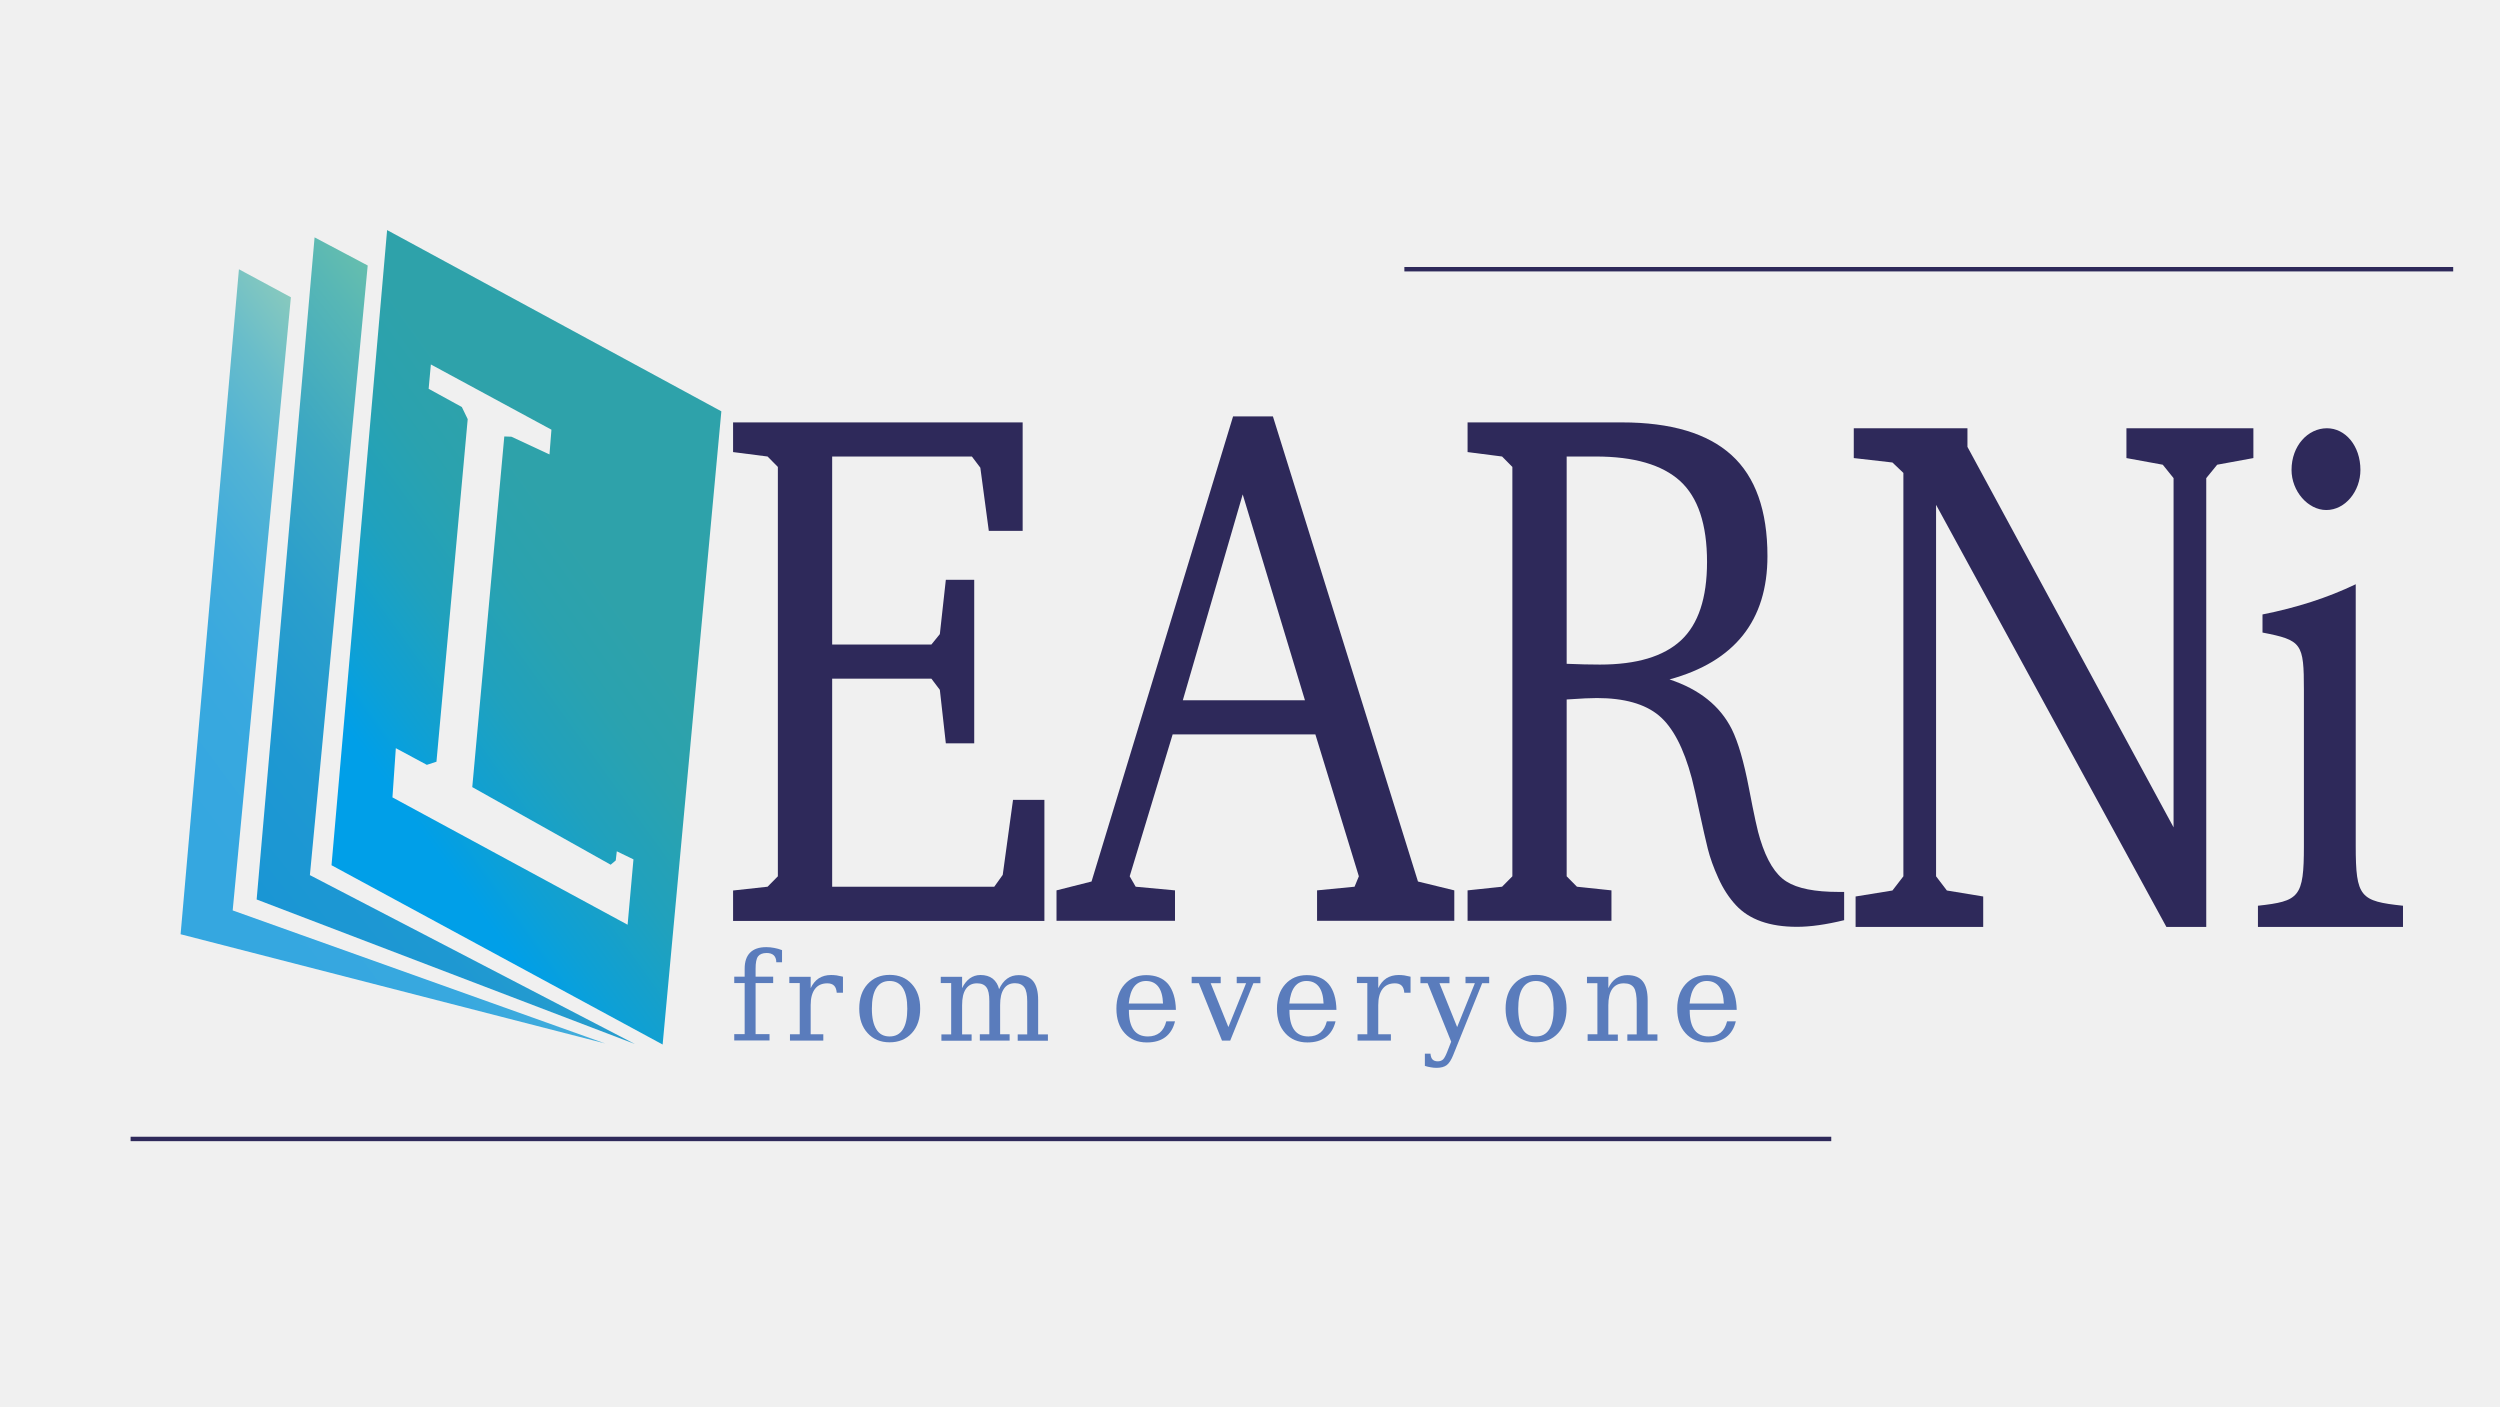
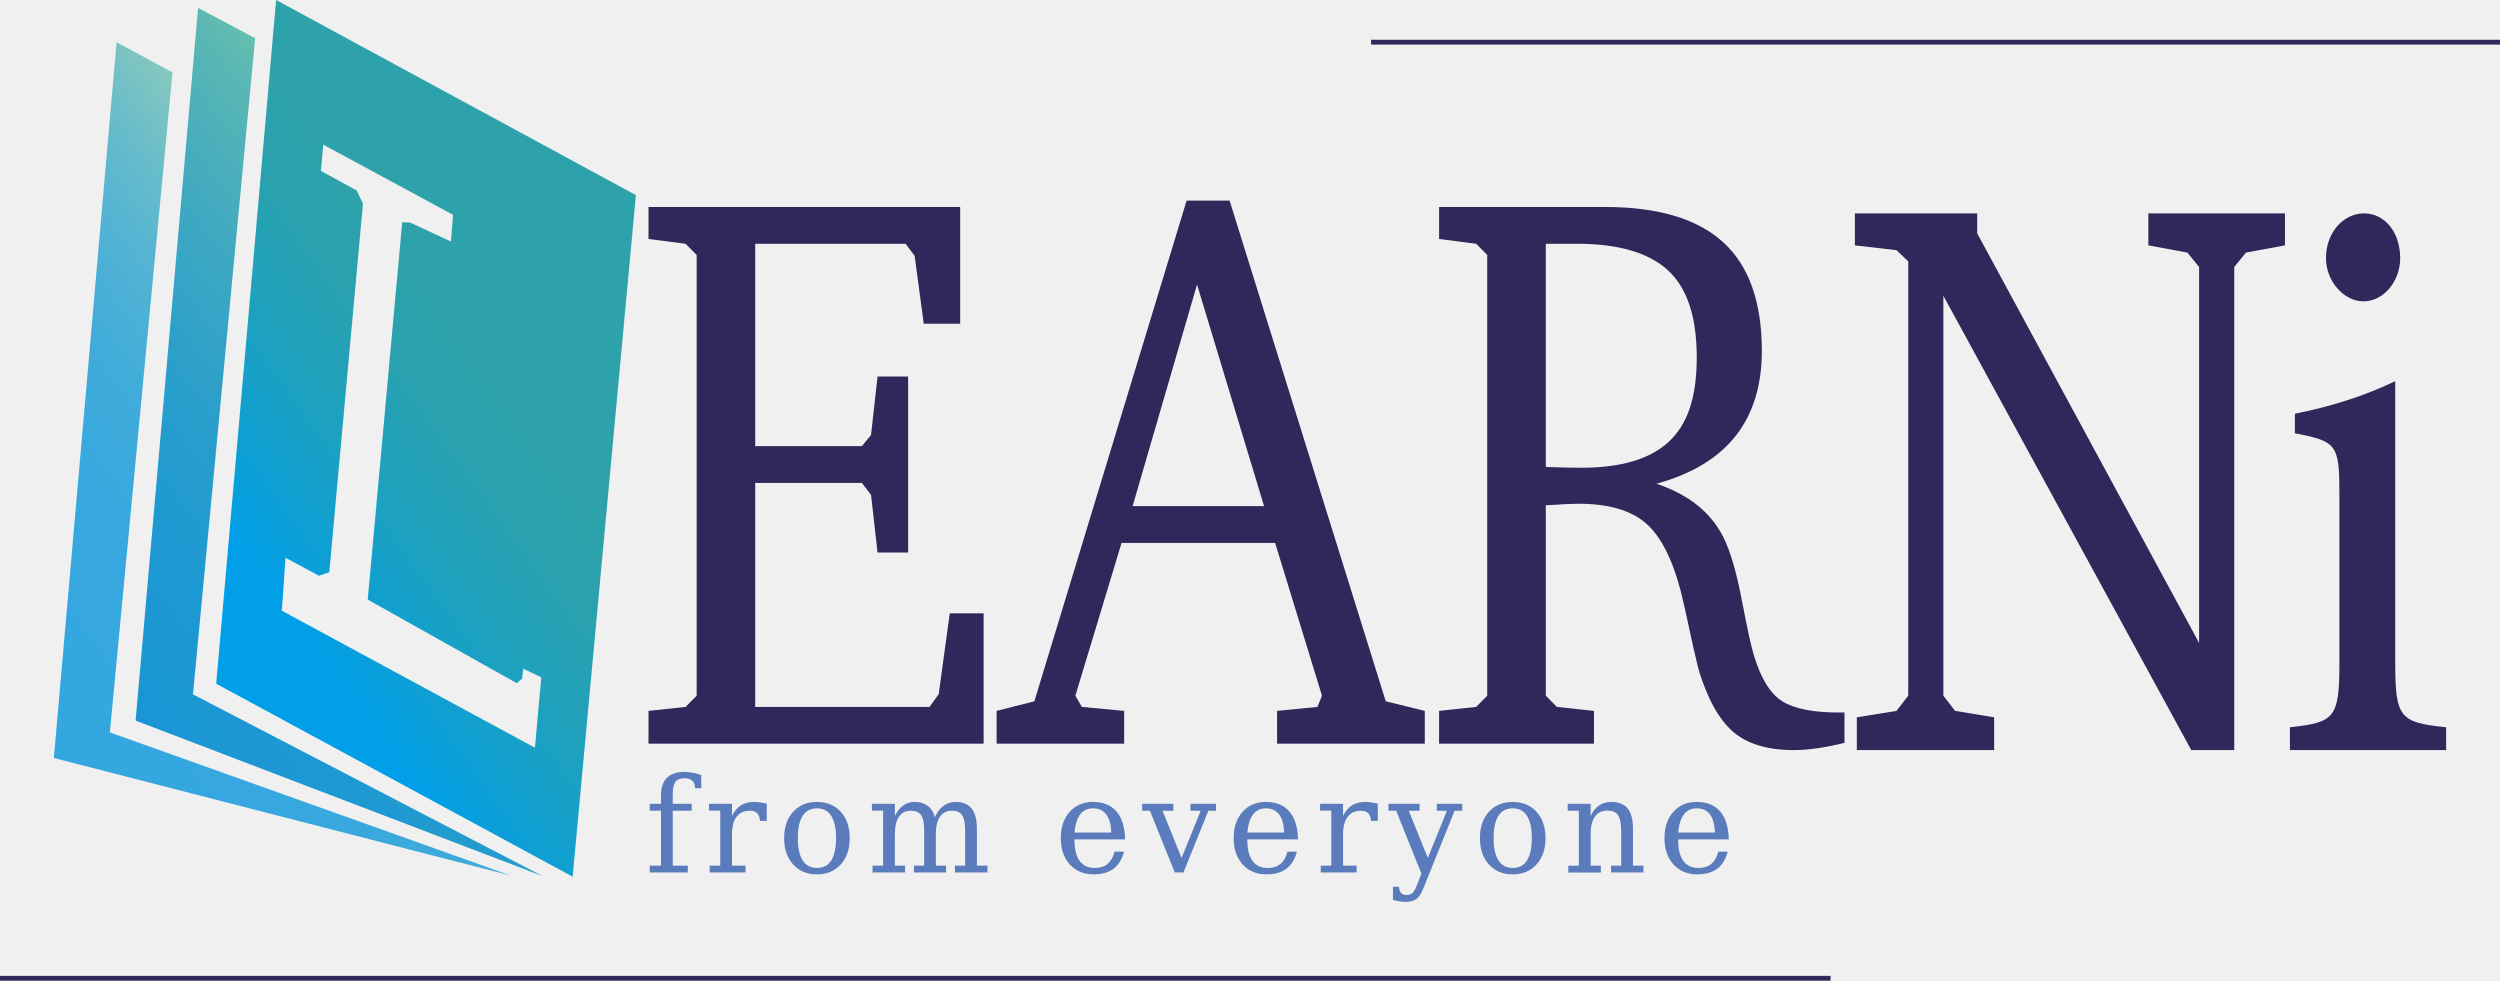
- <svg xmlns="http://www.w3.org/2000/svg" version="1.1" id="レイヤー_1" x="0px" y="0px" viewBox="0 0 1920 1080" style="enable-background:new 0 0 1920 1080;" xml:space="preserve">
-   <style type="text/css">
- 	.st0{fill:#54BFDC;}
- 	.st1{fill:#2E295A;}
- 	.st2{fill:url(#SVGID_1_);}
- 	.st3{fill:url(#SVGID_00000140733832141995544450000014006344285259961261_);}
- 	.st4{fill:url(#SVGID_00000178906731231531880650000006461871190037016963_);}
- 	.st5{fill:#5A7CBC;}
- 	.st6{fill:#FFFFFF;stroke:#231815;stroke-width:0.25;stroke-miterlimit:10;}
- </style>
-   <g>
-     <path class="st0" d="M518.1,781.6" />
-     <path class="st1" d="M840.1,321" />
-     <g>
-       <linearGradient id="SVGID_1_" gradientUnits="userSpaceOnUse" x1="167.165" y1="637.657" x2="420.699" y2="449.468" gradientTransform="matrix(1.0328 1.740759e-02 -1.674180e-02 0.9933 -16.2937 -9.2551)">
-         <stop offset="0" style="stop-color:#35A7E0" />
-         <stop offset="0.252" style="stop-color:#38A8DF" />
-         <stop offset="0.445" style="stop-color:#42ACDB" />
-         <stop offset="0.619" style="stop-color:#52B3D4" />
-         <stop offset="0.781" style="stop-color:#69BDCA" />
-         <stop offset="0.934" style="stop-color:#87C9BE" />
-         <stop offset="1" style="stop-color:#96CFB8" />
-       </linearGradient>
-       <polygon class="st2" points="223.4,228.3 183.5,206.8 138.7,717.5 464.8,801.4 178.7,699.2   " />
-       <linearGradient id="SVGID_00000157280671656918604160000002654816123442461322_" gradientUnits="userSpaceOnUse" x1="180.471" y1="652.795" x2="477.219" y2="419.092" gradientTransform="matrix(1.0328 1.740759e-02 -1.674180e-02 0.9933 -16.2937 -9.2551)">
-         <stop offset="4.208954e-07" style="stop-color:#1A96D4" />
-         <stop offset="0.225" style="stop-color:#1E98D2" />
-         <stop offset="0.445" style="stop-color:#2A9ECC" />
-         <stop offset="0.661" style="stop-color:#3DA8C2" />
-         <stop offset="0.875" style="stop-color:#58B7B5" />
-         <stop offset="1" style="stop-color:#6CC1AB" />
-       </linearGradient>
-       <polygon style="fill:url(#SVGID_00000157280671656918604160000002654816123442461322_);" points="282.4,203.9 241.6,182.3     197.1,690.8 487.6,801.8 238,672.1   " />
+ <svg xmlns="http://www.w3.org/2000/svg" viewBox="0 0 3796.43 1489.24">
+   <defs>
+     <style>.g{fill:#5a7cbc;}.h{fill:url(#f);}.i{fill:url(#d);}.j{fill:url(#e);}.k{fill:#2e295a;}</style>
+     <linearGradient id="d" x1="151.65" y1="986.69" x2="691.27" y2="586.15" gradientTransform="translate(-43.55 -24.17) rotate(.97) scale(1.03 .99)" gradientUnits="userSpaceOnUse">
+       <stop offset="0" stop-color="#35a7e0" />
+       <stop offset=".25" stop-color="#38a8de" />
+       <stop offset=".45" stop-color="#41acda" />
+       <stop offset=".62" stop-color="#52b3d3" />
+       <stop offset=".78" stop-color="#69bcca" />
+       <stop offset=".93" stop-color="#86c8be" />
+       <stop offset="1" stop-color="#96cfb8" />
+     </linearGradient>
+     <linearGradient id="e" x1="179.97" y1="1018.9" x2="811.57" y2="521.49" gradientTransform="translate(-43.55 -24.17) rotate(.97) scale(1.03 .99)" gradientUnits="userSpaceOnUse">
+       <stop offset="0" stop-color="#1a96d4" />
+       <stop offset=".23" stop-color="#1d98d2" />
+       <stop offset=".44" stop-color="#299ecc" />
+       <stop offset=".66" stop-color="#3da8c2" />
+       <stop offset=".88" stop-color="#58b6b4" />
+       <stop offset="1" stop-color="#6cc1ab" />
+     </linearGradient>
+     <linearGradient id="f" x1="419.41" y1="868.26" x2="956.53" y2="481.49" gradientTransform="translate(-43.55 -24.17) rotate(.97) scale(1.03 .99)" gradientUnits="userSpaceOnUse">
+       <stop offset="0" stop-color="#009fe8" />
+       <stop offset=".13" stop-color="#0d9fd5" />
+       <stop offset=".35" stop-color="#1fa1bd" />
+       <stop offset=".55" stop-color="#2aa1ae" />
+       <stop offset=".71" stop-color="#2ea2aa" />
+     </linearGradient>
+   </defs>
+   <g id="a" />
+   <g id="b">
+     <g id="c">
      <g>
-         <linearGradient id="SVGID_00000160880381209487238960000017971212956531827870_" gradientUnits="userSpaceOnUse" x1="292.969" y1="582.016" x2="545.324" y2="400.295" gradientTransform="matrix(1.0328 1.740759e-02 -1.674180e-02 0.9933 -16.2937 -9.2551)">
-           <stop offset="2.770450e-07" style="stop-color:#009FE8" />
-           <stop offset="0.133" style="stop-color:#0EA0D5" />
-           <stop offset="0.347" style="stop-color:#20A1BD" />
-           <stop offset="0.545" style="stop-color:#2AA2AF" />
-           <stop offset="0.712" style="stop-color:#2EA2AA" />
-         </linearGradient>
-         <path style="fill:url(#SVGID_00000160880381209487238960000017971212956531827870_);" d="M297.3,176.7l-42.7,487.8l254.3,137.7     L554,315.9L297.3,176.7z M482,710.2l-180.6-97.8l2.6-37.8l23.8,12.8l7.4-2.4l24-263.1l-4.5-9.3l-25.5-14l1.7-18.7l92.6,50.1     l-1.5,19l-29.2-13.6l-5.5-0.2l-24.6,269.3L469,664.1l3.9-3.3l0.8-7l12.8,6.2L482,710.2z" />
+         <polygon class="i" points="261.98 109.96 177.05 64.06 81.79 1151.06 775.85 1329.73 166.83 1112.17 261.98 109.96" />
+         <polygon class="j" points="387.46 58 300.81 12 205.93 1094.28 824.29 1330.55 293.03 1054.44 387.46 58" />
+         <path class="h" d="M419.29,0l-90.96,1038.29,541.28,293.02,96.03-1035L419.29,0Zm393.1,1135.5l-384.4-208.09,5.58-80.38,50.69,27.24,15.78-5.2,51.17-559.94-9.57-19.87-54.37-29.75,3.64-39.84,197.09,106.59-3.27,40.46-62.15-28.85-11.78-.46-52.38,573.12,226.31,126.92,8.21-7.07,1.72-14.95,27.27,13.21-9.54,106.86Z" />
      </g>
-     </g>
-     <polygon class="st1" points="770.1,671.9 763.6,681 639.1,681 639.1,521.2 715.3,521.2 721.8,529.8 726.4,570.9 748.2,570.9    748.2,445.3 726.4,445.3 721.8,487 715.3,495 639.1,495 639.1,350.6 746.4,350.6 752.9,359.2 759.4,407.7 785.4,407.7 785.4,324.4    563,324.4 563,347.2 589.5,350.6 597.4,358.6 597.4,673 589.5,681 563,683.9 563,707.3 802.1,707.3 802.1,614.3 778,614.3  " />
-     <path class="st1" d="M977.6,319.8h-30.6L838.3,677l-26.9,6.8v23.4h91v-23.4l-30.2-2.8l-4.6-8l33-109h109.6l33.4,109l-3.3,8   l-28.8,2.8v23.4h105.4v-23.4L1089,677L977.6,319.8z M908.4,537.8l46-158.1l47.8,158.1H908.4z" />
-     <path class="st1" d="M1372,677c-8.5-5.3-15.2-16.2-20.2-32.5c-1.9-5.7-4.7-18.7-8.6-39.1c-3.9-20.4-8.3-35.5-13.2-45.4   c-9-17.9-24.9-30.6-47.8-38.2c50.1-13.7,75.2-45.3,75.2-94.7c0-35-9.2-60.9-27.6-77.6c-18.4-16.7-46.5-25.1-84.3-25.1h-118.4v22.8   l26.5,3.4l7.9,8V673l-7.9,8l-26.5,2.8v23.4h110.5v-23.4l-26.5-2.8l-7.9-8V537.2c11.1-0.8,18.9-1.1,23.2-1.1   c21,0,36.9,4.5,47.6,13.4c10.7,8.9,19.1,25,25.3,48.2c1.5,6.1,3.6,14.9,6,26.5c2.5,11.6,4.6,20.8,6.3,27.7   c1.7,6.8,4.4,14.4,8.1,22.5c3.7,8.2,8.2,15.1,13.5,20.8c10.2,11,25.8,16.6,46.9,16.6c10.2,0,22.3-1.7,36.2-5.1V685h-4.2   C1393.9,685,1380.5,682.4,1372,677z M1228.7,510.4c-7.4,0-15.9-0.2-25.5-0.6V350.6h22.3c29.4,0,51,6.3,64.8,18.8   c13.8,12.6,20.7,33.3,20.7,62.2c0,27.8-6.7,47.8-20,60.2C1277.6,504.2,1256.9,510.4,1228.7,510.4z" />
-     <polygon class="st1" points="1633.1,351.8 1661,356.9 1669.3,367.2 1669.3,635.4 1511,343.2 1511,328.9 1423.7,328.9 1423.7,351.8    1453.4,355.2 1461.8,363.2 1461.8,673 1453.4,683.9 1425.1,688.5 1425.1,711.9 1523.1,711.9 1523.1,688.5 1495.2,683.9 1486.9,673    1486.9,387.7 1663.8,711.9 1694.4,711.9 1694.4,367.2 1702.8,356.9 1730.6,351.8 1730.6,328.9 1633.1,328.9  " />
-     <g>
-       <path class="st5" d="M600.6,739h-4.4c0-2.3-0.7-4.1-1.9-5.3c-1.3-1.2-3.1-1.8-5.5-1.8c-3.1,0-5.3,0.9-6.6,2.6    c-1.3,1.7-1.9,4.8-1.9,9.3v6.3h13.5v4.9h-13.5v39.2H591v4.9h-27.1v-4.9h8v-39.2h-8v-4.9h8V744c0-5.5,1.4-9.6,4.2-12.4    c2.8-2.8,6.9-4.2,12.4-4.2c2,0,4.1,0.2,6.1,0.6c2,0.4,4.1,0.9,6,1.7V739z" />
-       <path class="st5" d="M647.4,750.1v12.3h-4.8c-0.2-2.4-0.8-4.2-2-5.4c-1.2-1.2-2.9-1.8-5.2-1.8c-4.1,0-7.3,1.4-9.5,4.3    c-2.2,2.9-3.3,7-3.3,12.4v22.4h9.7v4.9h-25.6v-4.9h7.5V755h-8v-4.8h16.4v8.7c1.6-3.4,3.7-5.9,6.3-7.6c2.6-1.6,5.7-2.5,9.4-2.5    c1.3,0,2.8,0.1,4.3,0.3C644.1,749.4,645.7,749.7,647.4,750.1z" />
-       <path class="st5" d="M683.2,800.5c-7,0-12.7-2.4-16.9-7.1c-4.3-4.7-6.4-11-6.4-18.8c0-7.8,2.1-14.1,6.4-18.8    c4.3-4.7,9.9-7.1,17-7.1c7.1,0,12.8,2.4,17,7.1c4.3,4.7,6.4,11,6.4,18.8c0,7.8-2.1,14.1-6.4,18.8    C695.9,798.2,690.2,800.5,683.2,800.5z M683.2,796c4.5,0,7.9-1.8,10.2-5.4c2.3-3.6,3.4-8.9,3.4-15.9c0-7-1.1-12.3-3.4-15.9    c-2.3-3.6-5.7-5.4-10.2-5.4c-4.5,0-7.9,1.8-10.2,5.4c-2.3,3.6-3.4,8.9-3.4,15.9c0,7,1.2,12.3,3.5,15.9    C675.3,794.2,678.7,796,683.2,796z" />
-       <path class="st5" d="M767.3,759.7c1.6-3.6,3.7-6.3,6.2-8.1c2.5-1.8,5.4-2.7,8.8-2.7c5.1,0,8.8,1.6,11.3,4.8    c2.5,3.2,3.7,8,3.7,14.4v26.3h7.5v4.9h-23.2v-4.9h7.3V769c0-5-0.7-8.6-2.2-10.7c-1.5-2.1-3.9-3.2-7.2-3.2c-3.7,0-6.6,1.4-8.5,4.3    c-2,2.9-2.9,7-2.9,12.5v22.4h7.3v4.9h-22.9v-4.9h7.3v-25.6c0-4.9-0.7-8.4-2.2-10.4c-1.5-2.1-3.9-3.1-7.3-3.1    c-3.7,0-6.5,1.4-8.5,4.3c-2,2.9-2.9,7-2.9,12.5v22.4h7.3v4.9h-23.2v-4.9h7.5V755h-8v-4.8h16.4v8.7c1.5-3.3,3.5-5.7,5.9-7.5    c2.4-1.7,5.1-2.6,8.2-2.6c3.7,0,6.9,0.9,9.4,2.8C764.8,753.6,766.5,756.2,767.3,759.7z" />
-       <path class="st5" d="M903.1,775.6h-36.1v0.4c0,6.6,1.2,11.6,3.7,15c2.5,3.4,6.1,5,10.9,5c3.7,0,6.7-1,9.1-2.9c2.4-2,4-4.8,5-8.7    h6.7c-1.3,5.4-3.8,9.4-7.4,12.1c-3.6,2.7-8.3,4.1-14.2,4.1c-7.1,0-12.8-2.4-17-7.1c-4.3-4.7-6.4-11-6.4-18.8    c0-7.7,2.1-14,6.3-18.7c4.2-4.7,9.7-7.1,16.6-7.1c7.3,0,12.9,2.3,16.8,6.8C900.8,760.3,902.9,766.9,903.1,775.6z M893.2,770.7    c-0.2-5.7-1.4-10-3.6-12.9c-2.2-2.9-5.4-4.4-9.5-4.4c-3.8,0-6.9,1.5-9.1,4.4c-2.2,2.9-3.6,7.2-4.1,12.9H893.2z" />
-       <path class="st5" d="M938.5,799.2l-17.8-44.1h-5.5v-4.9h22.3v4.9h-7.7l13.6,33.7l13.6-33.7h-7.2v-4.9h18.2v4.9h-5.4l-17.8,44.1    H938.5z" />
-       <path class="st5" d="M1026.4,775.6h-36.1v0.4c0,6.6,1.2,11.6,3.7,15c2.5,3.4,6.1,5,10.9,5c3.7,0,6.7-1,9.1-2.9c2.4-2,4-4.8,5-8.7    h6.7c-1.3,5.4-3.8,9.4-7.4,12.1c-3.6,2.7-8.3,4.1-14.2,4.1c-7.1,0-12.8-2.4-17-7.1c-4.3-4.7-6.4-11-6.4-18.8    c0-7.7,2.1-14,6.3-18.7c4.2-4.7,9.7-7.1,16.6-7.1c7.3,0,12.9,2.3,16.8,6.8C1024.2,760.3,1026.2,766.9,1026.4,775.6z M1016.5,770.7    c-0.2-5.7-1.4-10-3.6-12.9c-2.2-2.9-5.4-4.4-9.5-4.4c-3.8,0-6.9,1.5-9.1,4.4c-2.2,2.9-3.6,7.2-4.1,12.9H1016.5z" />
-       <path class="st5" d="M1083.3,750.1v12.3h-4.8c-0.2-2.4-0.8-4.2-2-5.4c-1.2-1.2-2.9-1.8-5.2-1.8c-4.1,0-7.3,1.4-9.5,4.3    c-2.2,2.9-3.3,7-3.3,12.4v22.4h9.7v4.9h-25.6v-4.9h7.5V755h-8v-4.8h16.4v8.7c1.6-3.4,3.7-5.9,6.3-7.6c2.6-1.6,5.7-2.5,9.4-2.5    c1.3,0,2.8,0.1,4.3,0.3C1080.1,749.4,1081.7,749.7,1083.3,750.1z" />
-       <path class="st5" d="M1111.3,808.2l3.2-8.2l-18.1-44.9h-5.5v-4.9h22.3v4.9h-7.7l13.6,33.7l13.6-33.7h-7.2v-4.9h18.2v4.9h-5.4    l-22.2,55.1c-1.5,3.8-3.2,6.4-5,7.8c-1.9,1.4-4.5,2.1-7.8,2.1c-1.4,0-2.9-0.1-4.4-0.4c-1.5-0.2-3-0.6-4.6-1.1v-9.4h4.3    c0.2,2.1,0.7,3.6,1.6,4.5s2.2,1.4,4,1.4c1.7,0,3-0.5,4-1.4C1109.1,812.9,1110.2,811,1111.3,808.2z" />
-       <path class="st5" d="M1179.6,800.5c-7,0-12.7-2.4-16.9-7.1c-4.3-4.7-6.4-11-6.4-18.8c0-7.8,2.1-14.1,6.4-18.8    c4.3-4.7,9.9-7.1,17-7.1c7.1,0,12.8,2.4,17,7.1c4.3,4.7,6.4,11,6.4,18.8c0,7.8-2.1,14.1-6.4,18.8    C1192.3,798.2,1186.7,800.5,1179.6,800.5z M1179.6,796c4.5,0,7.9-1.8,10.2-5.4c2.3-3.6,3.4-8.9,3.4-15.9c0-7-1.1-12.3-3.4-15.9    c-2.3-3.6-5.7-5.4-10.2-5.4c-4.5,0-7.9,1.8-10.2,5.4c-2.3,3.6-3.4,8.9-3.4,15.9c0,7,1.2,12.3,3.5,15.9    C1171.7,794.2,1175.1,796,1179.6,796z" />
-       <path class="st5" d="M1219.3,799.2v-4.9h7.5v-39.2h-8v-4.9h16.4v8.7c1.5-3.3,3.5-5.8,6-7.5c2.5-1.7,5.4-2.5,8.6-2.5    c5.4,0,9.3,1.6,11.8,4.7c2.5,3.1,3.8,7.9,3.8,14.5v26.3h7.5v4.9h-23.1v-4.9h7.2v-23.6c0-6-0.7-10.1-2.2-12.3    c-1.5-2.2-4-3.3-7.7-3.3c-3.9,0-6.8,1.4-8.9,4.3c-2,2.9-3,7.1-3,12.6v22.4h7.3v4.9H1219.3z" />
-       <path class="st5" d="M1333.8,775.6h-36.1v0.4c0,6.6,1.2,11.6,3.7,15c2.5,3.4,6.1,5,10.9,5c3.7,0,6.7-1,9.1-2.9c2.4-2,4-4.8,5-8.7    h6.7c-1.3,5.4-3.8,9.4-7.4,12.1c-3.6,2.7-8.3,4.1-14.2,4.1c-7.1,0-12.8-2.4-17-7.1c-4.3-4.7-6.4-11-6.4-18.8    c0-7.7,2.1-14,6.3-18.7s9.7-7.1,16.6-7.1c7.3,0,12.9,2.3,16.8,6.8C1331.6,760.3,1333.6,766.9,1333.8,775.6z M1323.9,770.7    c-0.2-5.7-1.4-10-3.6-12.9c-2.2-2.9-5.4-4.4-9.5-4.4c-3.8,0-6.9,1.5-9.1,4.4c-2.2,2.9-3.6,7.2-4.1,12.9H1323.9z" />
-     </g>
-     <path class="st6" d="M471.5,684.7" />
-     <path class="st6" d="M474.9,653.4" />
-     <path class="st6" d="M576.2,375" />
-     <path class="st6" d="M192.1,443.7" />
-     <g>
+       <polygon class="k" points="1425.5 1054.04 1411.66 1073.48 1146.85 1073.48 1146.85 733.38 1308.9 733.38 1322.73 751.59 1332.62 839.05 1379.06 839.05 1379.06 571.82 1332.62 571.82 1322.73 660.49 1308.9 677.49 1146.85 677.49 1146.85 370.19 1375.1 370.19 1388.94 388.42 1402.77 491.66 1458.11 491.66 1458.11 314.32 984.79 314.32 984.79 362.91 1041.11 370.19 1057.92 387.2 1057.92 1056.46 1041.11 1073.48 984.79 1079.54 984.79 1129.34 1493.68 1129.34 1493.68 931.35 1442.3 931.35 1425.5 1054.04" />
+       <path class="k" d="M1867.19,304.6h-65.22l-231.22,760.36-57.31,14.58v49.81h193.68v-49.81l-64.23-6.06-9.88-17.01,70.16-231.99h233.2l71.15,231.99-6.92,17.01-61.26,6.06v49.81h224.31v-49.81l-59.29-14.58-237.15-760.36Zm-147.23,463.99l97.83-336.46,101.78,336.46h-199.6Z" />
+       <path class="k" d="M2706.59,1064.96c-18.13-11.32-32.46-34.41-42.98-69.23-3.95-12.15-10.05-39.88-18.28-83.2-8.24-43.32-17.63-75.5-28.16-96.57-19.12-38.05-53.04-65.16-101.78-81.38,106.72-29.15,160.08-96.35,160.08-201.63,0-74.48-19.61-129.54-58.79-165.18-39.2-35.63-98.98-53.45-179.35-53.45h-251.97v48.59l56.32,7.28,16.8,17.01v669.26l-16.8,17.01-56.32,6.06v49.81h235.18v-49.81l-56.32-6.06-16.8-17.01v-289.09c23.72-1.6,40.17-2.42,49.41-2.42,44.79,0,78.56,9.53,101.28,28.55,22.73,19.02,40.67,53.25,53.85,102.64,3.29,12.96,7.57,31.78,12.85,56.47,5.26,24.72,9.71,44.34,13.34,58.92,3.61,14.58,9.39,30.56,17.29,47.97,7.91,17.42,17.45,32.19,28.65,44.33,21.74,23.5,55,35.23,99.8,35.23,21.74,0,47.43-3.64,77.08-10.94v-46.15h-8.9c-38.88,0-67.36-5.65-85.47-17.01Zm-304.84-354.68c-15.81,0-33.93-.4-54.35-1.2V370.19h47.43c62.57,0,108.53,13.37,137.84,40.09,29.31,26.72,43.97,70.87,43.97,132.39s-14.17,101.84-42.49,128.15c-28.33,26.32-72.47,39.47-132.41,39.47Z" />
+       <polygon class="k" points="3262.4 372.62 3321.69 383.56 3339.48 405.42 3339.48 976.3 3002.53 354.41 3002.53 324.04 2816.76 324.04 2816.76 372.62 2880 379.91 2897.78 396.92 2897.78 1056.46 2880 1079.54 2819.72 1089.26 2819.72 1139.06 3028.22 1139.06 3028.22 1089.26 2968.93 1079.54 2951.15 1056.46 2951.15 449.15 3327.62 1139.06 3392.84 1139.06 3392.84 405.42 3410.62 383.56 3469.91 372.62 3469.91 324.04 3262.4 324.04 3262.4 372.62" />
      <g>
-         <path class="st1" d="M1734.1,711.9v-16.3c31.8-3.5,35.3-6.4,35.3-45.9V530c0-36-1.5-38.3-31.8-44.2v-13.9     c26.2-5.2,49.9-12.8,71.6-23.2c0,24.4,0,48.8,0,73.2v127.8c0,39.5,3.5,42.4,36.3,45.9v16.3H1734.1z M1786.6,391.7     c-14.1,0-26.7-14.5-26.7-30.8c0-18.6,12.6-32,27.2-32c14.1,0,25.7,13.4,25.7,32C1812.8,377.2,1801.2,391.7,1786.6,391.7z" />
+         <path class="g" d="M1064.9,1196.89h-9.37c-.07-4.91-1.46-8.64-4.15-11.19-2.69-2.54-6.59-3.82-11.68-3.82-6.68,0-11.36,1.85-14.05,5.54-2.69,3.7-4.04,10.29-4.04,19.77v13.44h28.75v10.5h-28.75v83.41h22.83v10.4h-57.71v-10.4h17.01v-83.41h-17.01v-10.5h17.01v-13.05c0-11.65,3-20.44,8.99-26.39,5.99-5.96,14.77-8.93,26.33-8.93,4.31,0,8.63,.39,12.98,1.18,4.34,.79,8.63,2,12.87,3.63v19.83Z" />
+         <path class="g" d="M1164.34,1220.44v26.1h-10.23c-.36-5.16-1.79-9.03-4.31-11.57-2.51-2.56-6.17-3.83-10.98-3.83-8.83,0-15.58,3.07-20.24,9.22-4.67,6.15-7,14.98-7,26.5v47.69h20.57v10.4h-54.48v-10.4h16.04v-83.61h-17.01v-10.31h34.88v18.55c3.45-7.26,7.91-12.64,13.41-16.14,5.49-3.5,12.19-5.25,20.08-5.25,2.87,0,5.92,.23,9.15,.69,3.23,.45,6.61,1.11,10.12,1.96Z" />
+         <path class="g" d="M1240.53,1327.79c-14.93,0-26.96-5.01-36.07-15.06-9.12-10.04-13.68-23.38-13.68-39.99s4.54-29.93,13.62-39.94c9.08-10,21.12-15.01,36.12-15.01s27.15,5.01,36.23,15.01c9.08,10.02,13.62,23.33,13.62,39.94s-4.54,29.95-13.62,39.99c-9.08,10.04-21.16,15.06-36.23,15.06Zm0-9.71c9.62,0,16.87-3.82,21.75-11.48,4.88-7.65,7.32-18.94,7.32-33.85s-2.44-26.18-7.32-33.8c-4.88-7.62-12.13-11.43-21.75-11.43s-16.76,3.81-21.64,11.43c-4.88,7.62-7.32,18.89-7.32,33.8s2.46,26.2,7.37,33.85c4.92,7.66,12.11,11.48,21.59,11.48Z" />
+         <path class="g" d="M1419.65,1240.95c3.44-7.65,7.82-13.43,13.14-17.32,5.31-3.89,11.52-5.84,18.63-5.84,10.77,0,18.8,3.38,24.12,10.16,5.31,6.77,7.97,16.99,7.97,30.66v55.93h16.04v10.4h-49.42v-10.4h15.5v-53.88c0-10.66-1.55-18.25-4.63-22.77-3.09-4.51-8.22-6.77-15.4-6.77-7.97,0-14.03,3.05-18.19,9.12-4.17,6.09-6.25,14.95-6.25,26.6v47.69h15.5v10.4h-48.77v-10.4h15.5v-54.56c0-10.4-1.56-17.81-4.68-22.22-3.12-4.42-8.27-6.63-15.45-6.63-7.9,0-13.93,3.05-18.09,9.12-4.16,6.09-6.25,14.95-6.25,26.6v47.69h15.51v10.4h-49.42v-10.4h16.04v-83.61h-17.01v-10.31h34.88v18.55c3.23-6.94,7.41-12.24,12.54-15.9,5.13-3.66,10.93-5.5,17.39-5.5,7.97,0,14.65,2.01,20.03,6.04,5.38,4.02,8.97,9.73,10.77,17.12Z" />
+         <path class="g" d="M1708.56,1274.7h-76.88v.79c0,14.06,2.62,24.68,7.86,31.84,5.24,7.17,12.95,10.75,23.15,10.75,7.82,0,14.25-2.08,19.27-6.23,5.02-4.16,8.54-10.32,10.55-18.5h14.32c-2.87,11.45-8.13,20.05-15.77,25.8-7.65,5.76-17.72,8.64-30.2,8.64-15.08,0-27.17-5.01-36.29-15.06-9.12-10.04-13.67-23.38-13.67-39.99s4.48-29.76,13.45-39.84c8.97-10.08,20.75-15.11,35.32-15.11,15.57,0,27.52,4.86,35.85,14.57,8.32,9.72,12.67,23.83,13.03,42.34Zm-20.99-10.4c-.43-12.17-2.98-21.34-7.65-27.52-4.67-6.19-11.42-9.27-20.24-9.27-8.18,0-14.62,3.11-19.33,9.32-4.7,6.21-7.59,15.38-8.67,27.48h55.89Z" />
+         <path class="g" d="M1784,1324.95l-37.79-93.81h-11.74v-10.5h47.38v10.5h-16.48l28.97,71.74,28.97-71.74h-15.4v-10.5h38.65v10.5h-11.52l-37.9,93.81h-13.14Z" />
+         <path class="g" d="M1971.08,1274.7h-76.88v.79c0,14.06,2.62,24.68,7.86,31.84,5.24,7.17,12.95,10.75,23.15,10.75,7.82,0,14.25-2.08,19.27-6.23,5.02-4.16,8.54-10.32,10.55-18.5h14.32c-2.87,11.45-8.13,20.05-15.77,25.8-7.65,5.76-17.72,8.64-30.2,8.64-15.08,0-27.17-5.01-36.29-15.06-9.12-10.04-13.67-23.38-13.67-39.99s4.48-29.76,13.45-39.84c8.97-10.08,20.75-15.11,35.32-15.11,15.57,0,27.52,4.86,35.85,14.57,8.32,9.72,12.67,23.83,13.03,42.34Zm-20.99-10.4c-.43-12.17-2.98-21.34-7.65-27.52-4.67-6.19-11.42-9.27-20.24-9.27-8.18,0-14.62,3.11-19.33,9.32-4.7,6.21-7.59,15.38-8.67,27.48h55.89Z" />
+         <path class="g" d="M2092.28,1220.44v26.1h-10.23c-.36-5.16-1.79-9.03-4.3-11.57-2.52-2.56-6.18-3.83-10.98-3.83-8.83,0-15.58,3.07-20.24,9.22-4.67,6.15-7,14.98-7,26.5v47.69h20.57v10.4h-54.49v-10.4h16.05v-83.61h-17.01v-10.31h34.89v18.55c3.44-7.26,7.91-12.64,13.41-16.14,5.49-3.5,12.18-5.25,20.08-5.25,2.87,0,5.92,.23,9.15,.69,3.23,.45,6.61,1.11,10.12,1.96Z" />
+         <path class="g" d="M2151.78,1344.08l6.78-17.37-38.43-95.58h-11.74v-10.5h47.38v10.5h-16.48l28.97,71.74,28.97-71.74h-15.4v-10.5h38.65v10.5h-11.52l-47.26,117.36c-3.16,8.11-6.71,13.66-10.66,16.63-3.95,2.98-9.52,4.47-16.69,4.47-3.02,0-6.14-.26-9.37-.79-3.23-.53-6.46-1.28-9.68-2.26v-19.92h9.15c.36,4.45,1.47,7.64,3.34,9.57,1.87,1.93,4.74,2.9,8.62,2.9,3.51,0,6.35-.99,8.51-2.99,2.15-2,4.45-6,6.89-12.02Z" />
+         <path class="g" d="M2297.09,1327.79c-14.93,0-26.96-5.01-36.07-15.06-9.12-10.04-13.67-23.38-13.67-39.99s4.53-29.93,13.62-39.94c9.08-10,21.12-15.01,36.13-15.01s27.15,5.01,36.23,15.01c9.08,10.02,13.62,23.33,13.62,39.94s-4.54,29.95-13.62,39.99c-9.08,10.04-21.16,15.06-36.23,15.06Zm0-9.71c9.62,0,16.86-3.82,21.75-11.48,4.88-7.65,7.32-18.94,7.32-33.85s-2.44-26.18-7.32-33.8c-4.89-7.62-12.13-11.43-21.75-11.43s-16.76,3.81-21.64,11.43c-4.88,7.62-7.32,18.89-7.32,33.8s2.46,26.2,7.38,33.85c4.92,7.66,12.11,11.48,21.59,11.48Z" />
+         <path class="g" d="M2381.57,1324.95v-10.4h16.05v-83.41h-17.01v-10.5h34.89v18.55c3.23-7.07,7.48-12.4,12.76-15.99,5.28-3.6,11.4-5.4,18.36-5.4,11.41,0,19.79,3.3,25.14,9.91,5.35,6.61,8.02,16.91,8.02,30.91v55.93h15.94v10.4h-49.21v-10.4h15.4v-50.24c0-12.76-1.56-21.51-4.68-26.25-3.13-4.74-8.59-7.11-16.42-7.11-8.26,0-14.54,3.06-18.85,9.18-4.3,6.12-6.46,15.03-6.46,26.74v47.69h15.5v10.4h-49.42Z" />
+         <path class="g" d="M2625.29,1274.7h-76.88v.79c0,14.06,2.62,24.68,7.86,31.84,5.24,7.17,12.95,10.75,23.15,10.75,7.82,0,14.25-2.08,19.27-6.23,5.02-4.16,8.54-10.32,10.55-18.5h14.32c-2.87,11.45-8.13,20.05-15.77,25.8-7.65,5.76-17.72,8.64-30.2,8.64-15.08,0-27.17-5.01-36.29-15.06-9.12-10.04-13.67-23.38-13.67-39.99s4.48-29.76,13.45-39.84c8.97-10.08,20.75-15.11,35.32-15.11,15.57,0,27.52,4.86,35.85,14.57,8.32,9.72,12.67,23.83,13.03,42.34Zm-20.99-10.4c-.43-12.17-2.98-21.34-7.65-27.52-4.67-6.19-11.42-9.27-20.24-9.27-8.18,0-14.62,3.11-19.33,9.32-4.7,6.21-7.59,15.38-8.67,27.48h55.89Z" />
      </g>
+       <path class="k" d="M3477.41,1139.06v-34.63c67.63-7.42,75.14-13.6,75.14-97.71v-254.78c0-76.67-3.21-81.62-67.63-93.99v-29.68c55.82-11.13,106.28-27.22,152.43-49.48v427.92c0,84.1,7.51,90.29,77.28,97.71v34.63h-237.23Zm111.63-681.45c-30.05,0-56.88-30.92-56.88-65.55,0-39.58,26.83-68.03,57.96-68.03s54.74,28.45,54.74,68.03c0,34.63-24.69,65.55-55.82,65.55Z" />
+       <rect class="k" y="1481.92" width="2779.85" height="7.32" transform="translate(2779.85 2971.16) rotate(180)" />
+       <rect class="k" x="2082.05" y="60.4" width="1714.37" height="7.32" transform="translate(5878.48 128.12) rotate(180)" />
    </g>
  </g>
-   <rect x="100.3" y="872.9" transform="matrix(-1 -1.224647e-16 1.224647e-16 -1 1506.706 1749.316)" class="st1" width="1306.1" height="3.4" />
-   <path class="st1" d="M1098.9,929.1" />
-   <path class="st6" d="M823.1,985.5" />
-   <rect x="1078.5" y="205.1" transform="matrix(-1 -1.224647e-16 1.224647e-16 -1 2962.556 413.552)" class="st1" width="805.5" height="3.4" />
</svg>
